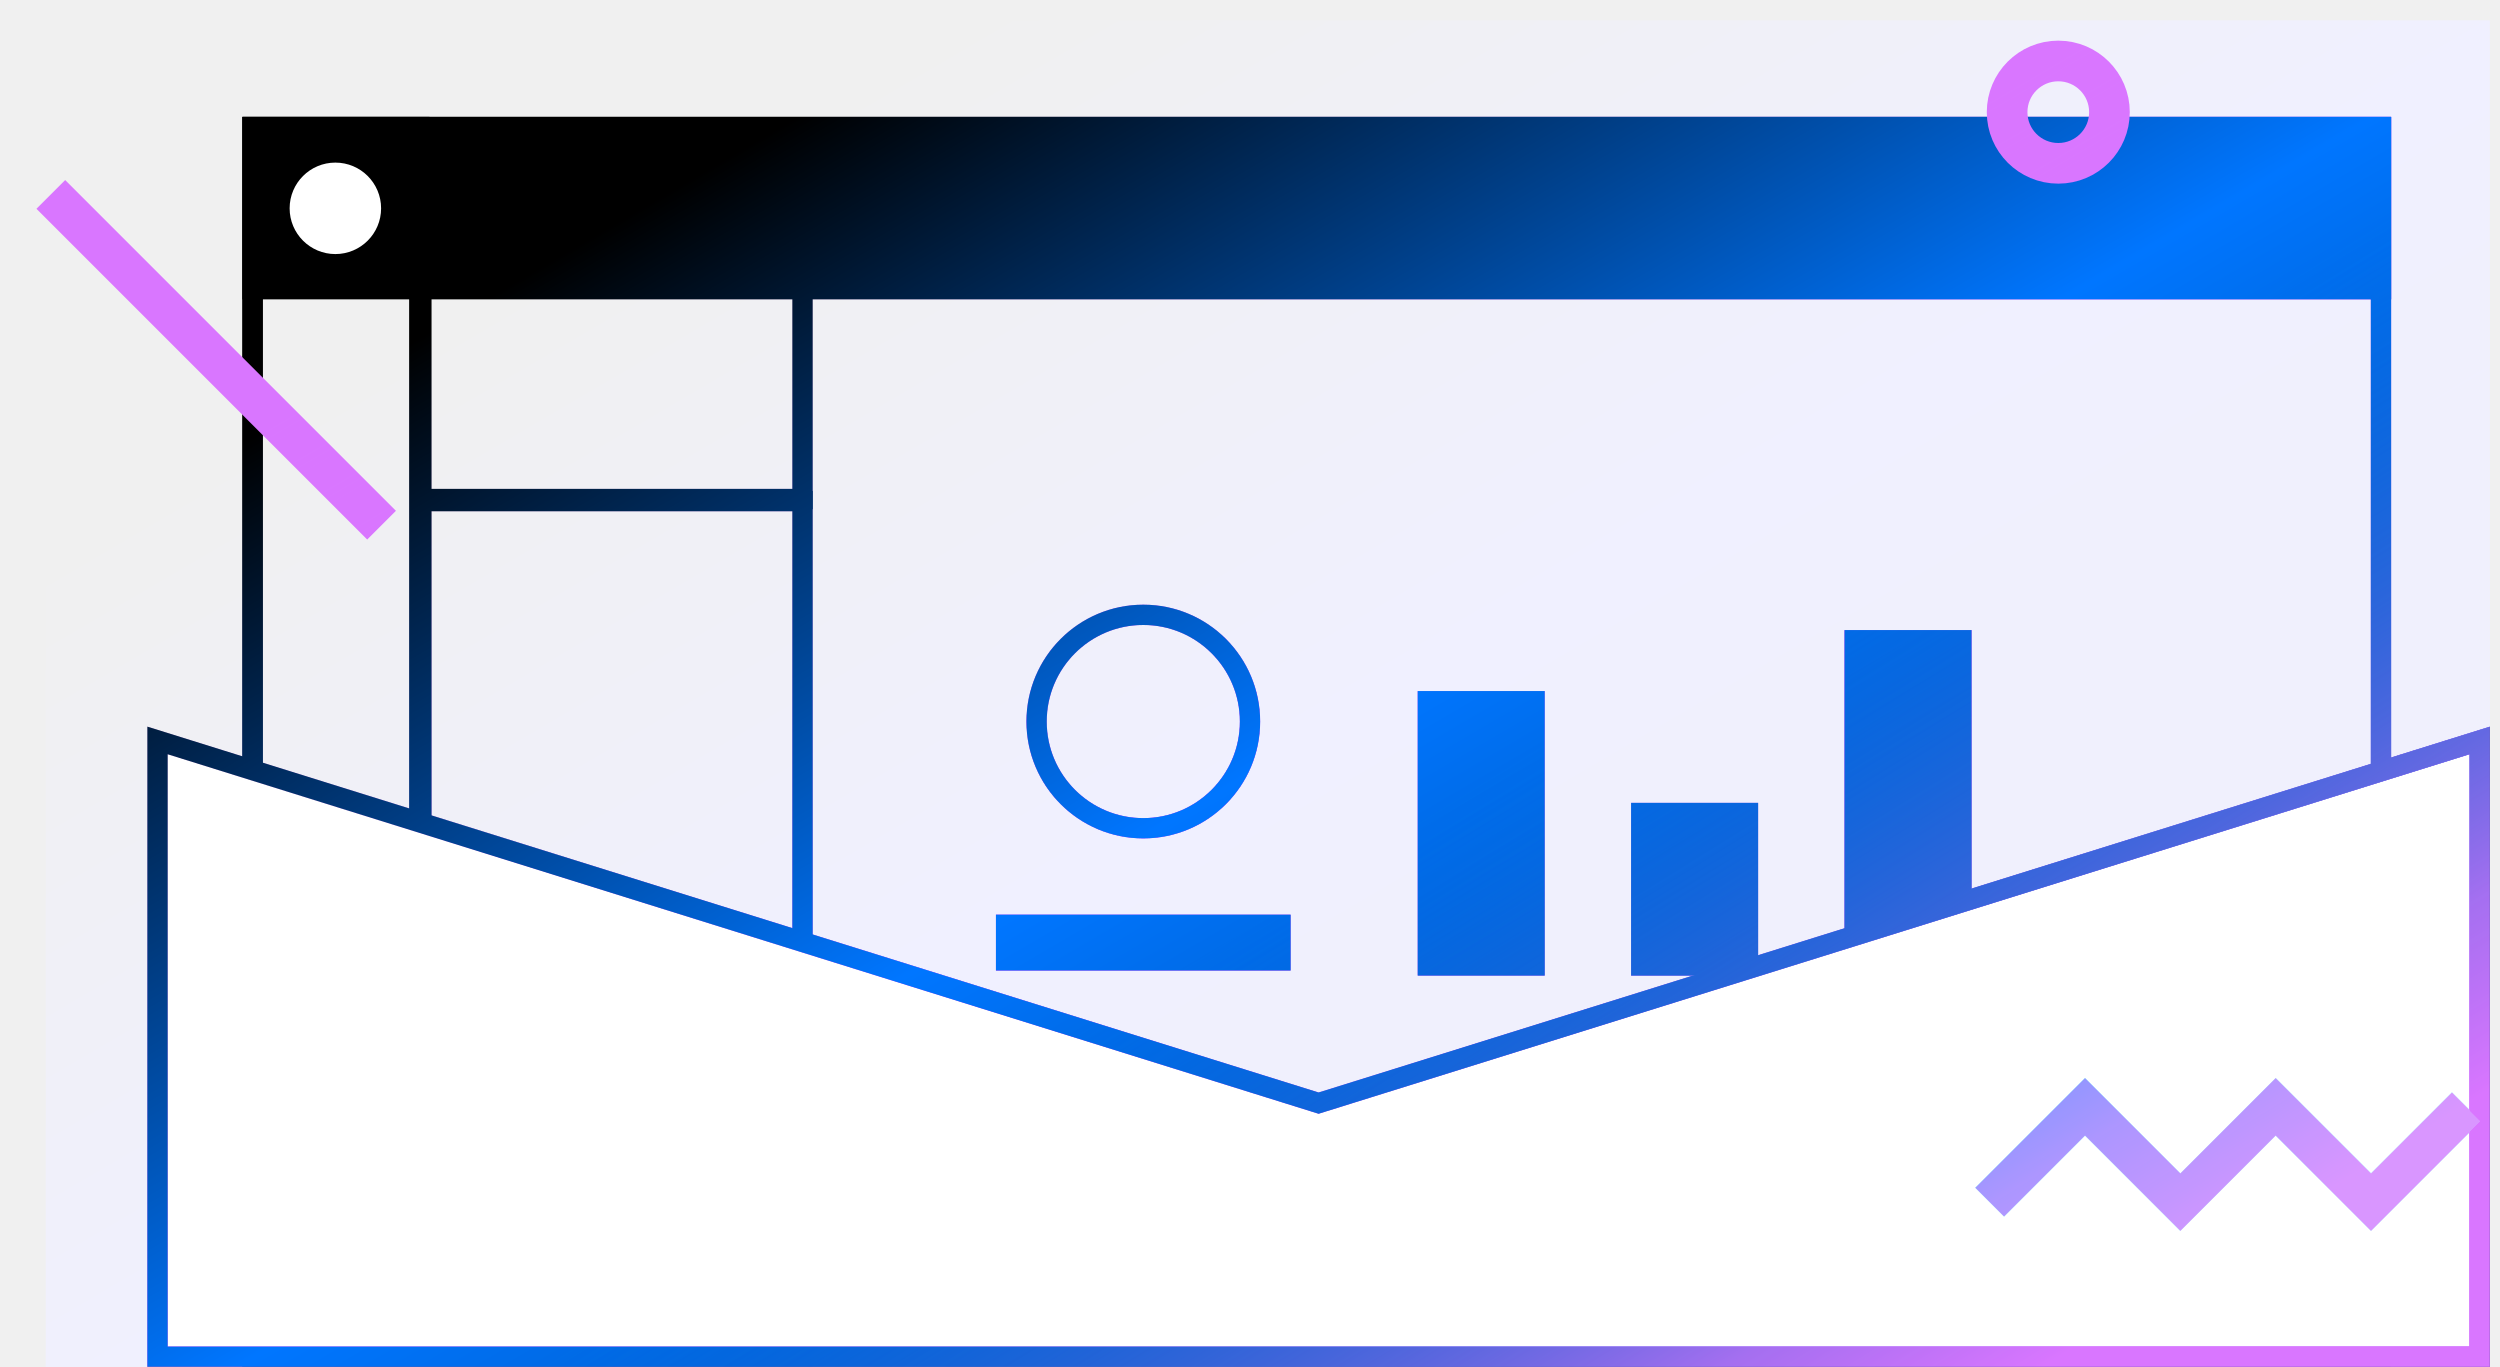
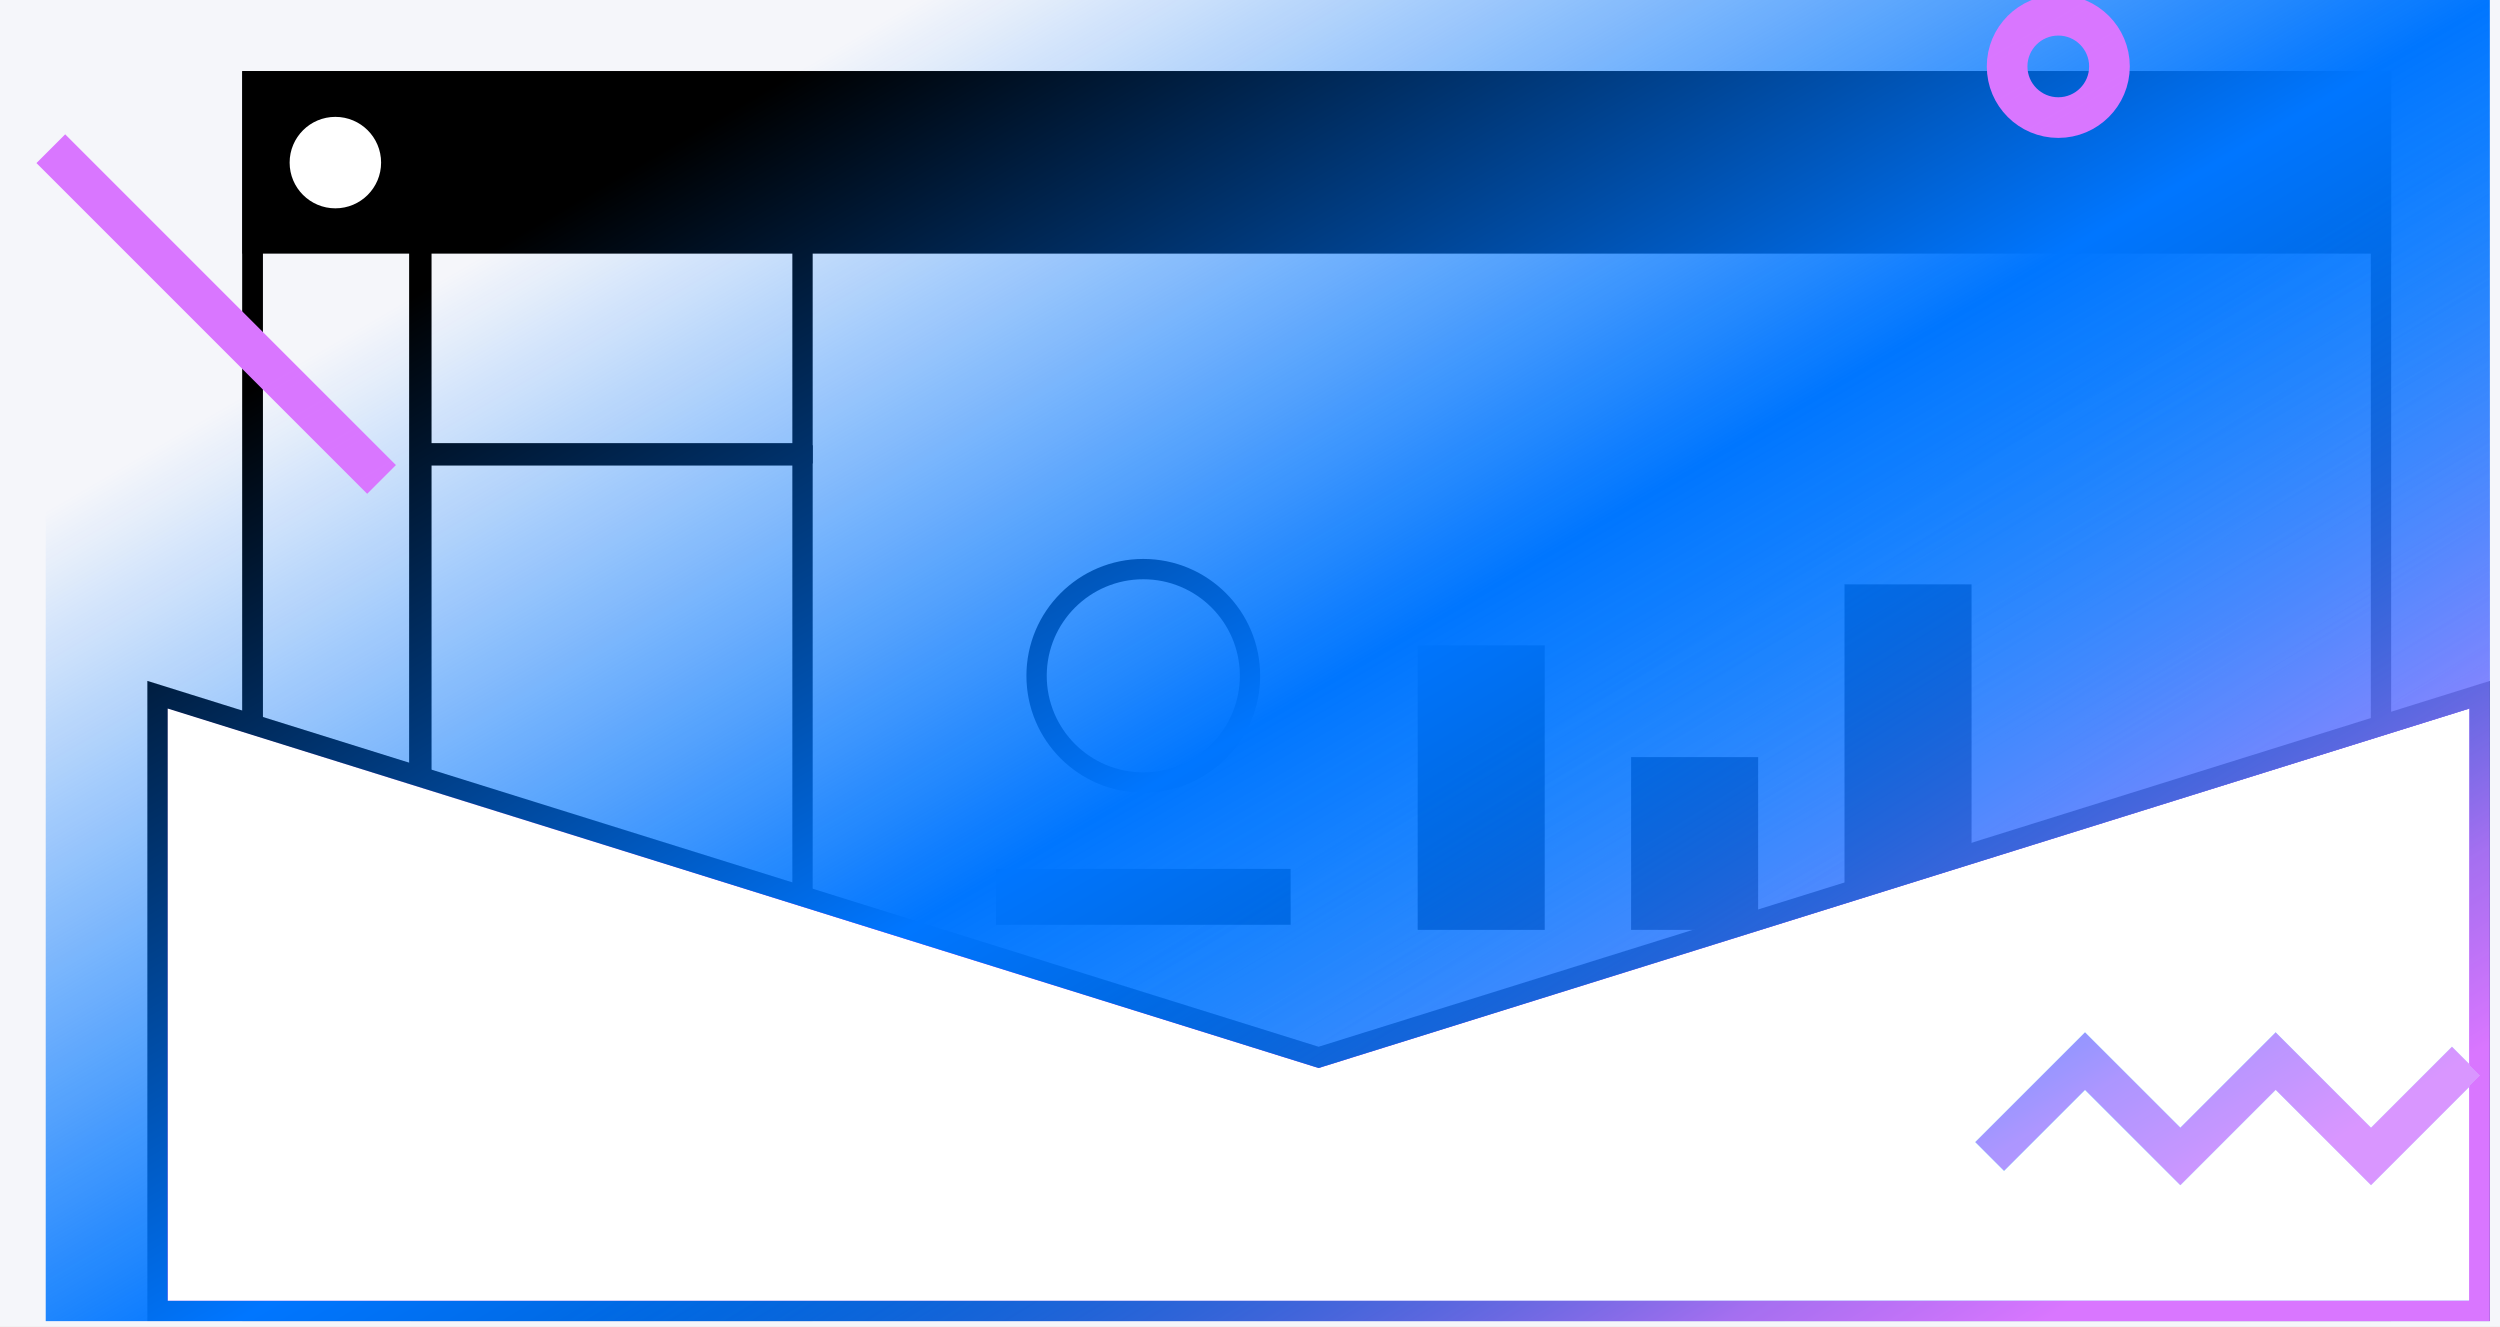
- <svg xmlns="http://www.w3.org/2000/svg" width="492" height="269" viewBox="0 0 492 269" fill="none">
-   <mask id="mask0" mask-type="alpha" maskUnits="userSpaceOnUse" x="0" y="0" width="492" height="269">
-     <rect width="492" height="269" fill="#C4C4C4" />
+ <svg xmlns="http://www.w3.org/2000/svg" width="492" height="261" viewBox="0 0 492 261" fill="none">
+   <rect width="492" height="261" fill="#F5F6FA" />
+   <mask id="mask0" mask-type="alpha" maskUnits="userSpaceOnUse" x="0" y="0" width="492" height="261">
+     <rect width="492" height="261" fill="#F5F6FA" />
  </mask>
  <g mask="url(#mask0)">
-     <rect x="49.708" y="25" width="418.869" height="242" stroke="black" stroke-width="4" />
-     <rect x="204" y="121" width="42" height="42" rx="21" stroke="black" stroke-width="4" />
-     <rect x="198" y="182" width="54" height="7" fill="black" stroke="black" stroke-width="4" />
-     <rect x="323" y="160" width="21" height="30" fill="black" stroke="black" stroke-width="4" />
-     <rect x="407" y="173" width="21" height="17" fill="black" stroke="black" stroke-width="4" />
-     <rect x="281" y="138" width="21" height="52" fill="black" stroke="black" stroke-width="4" />
-     <rect x="365" y="126" width="21" height="64" fill="black" stroke="black" stroke-width="4" />
-     <rect x="49.708" y="25" width="32.81" height="242" stroke="black" stroke-width="4" />
-     <rect x="-2" y="2" width="75.007" height="168.38" transform="matrix(-1 0 0 1 155.935 96.6201)" stroke="black" stroke-width="4" />
-     <rect x="157.935" y="98.211" width="75.007" height="58.847" transform="rotate(-180 157.935 98.2114)" stroke="black" stroke-width="4" />
-     <rect x="49.708" y="25" width="418.869" height="31.912" fill="black" stroke="black" stroke-width="4" />
-     <path d="M260.096 216.909L488 145.72V267H31V145.72L258.904 216.909L259.5 217.095L260.096 216.909Z" fill="white" stroke="black" stroke-width="4" />
-     <rect x="57" y="32" width="18" height="18" rx="9" fill="white" />
-     <path d="M10 38.263L75.091 103.354" stroke="#D976FF" stroke-width="8" />
-     <circle cx="405.071" cy="22.071" r="10.071" stroke="#D976FF" stroke-width="8" />
-     <path d="M391.569 236.586L410.33 217.825L429.092 236.586L447.853 217.825L466.614 236.586L485.375 217.825" stroke="#3B96FF" stroke-width="8" />
-   </g>
-   <g style="mix-blend-mode:lighten">
-     <rect x="9" y="4" width="481" height="265" fill="url(#paint0_linear)" />
-   </g>
-   <g style="mix-blend-mode:lighten">
-     <path d="M9 6.178H490V269H9V6.178Z" fill="url(#paint1_linear)" />
+     <mask id="mask1" mask-type="alpha" maskUnits="userSpaceOnUse" x="0" y="-9" width="492" height="269">
+       <rect y="-9" width="492" height="269" fill="#C4C4C4" />
+     </mask>
+     <g mask="url(#mask1)">
+       <rect x="49.708" y="16" width="418.869" height="242" stroke="black" stroke-width="4" />
+       <rect x="204" y="112" width="42" height="42" rx="21" stroke="black" stroke-width="4" />
+       <rect x="198" y="173" width="54" height="7" fill="black" stroke="black" stroke-width="4" />
+       <rect x="323" y="151" width="21" height="30" fill="black" stroke="black" stroke-width="4" />
+       <rect x="407" y="164" width="21" height="17" fill="black" stroke="black" stroke-width="4" />
+       <rect x="281" y="129" width="21" height="52" fill="black" stroke="black" stroke-width="4" />
+       <rect x="365" y="117" width="21" height="64" fill="black" stroke="black" stroke-width="4" />
+       <rect x="49.708" y="16" width="32.81" height="242" stroke="black" stroke-width="4" />
+       <rect x="-2" y="2" width="75.007" height="168.38" transform="matrix(-1 0 0 1 155.935 87.6201)" stroke="black" stroke-width="4" />
+       <rect x="157.935" y="89.211" width="75.007" height="58.847" transform="rotate(-180 157.935 89.2114)" stroke="black" stroke-width="4" />
+       <rect x="49.708" y="16" width="418.869" height="31.912" fill="black" stroke="black" stroke-width="4" />
+       <path d="M260.096 207.909L488 136.72V258H31V136.72L258.904 207.909L259.5 208.095L260.096 207.909Z" fill="white" stroke="black" stroke-width="4" />
+       <rect x="57" y="23" width="18" height="18" rx="9" fill="white" />
+       <path d="M10 29.263L75.091 94.354" stroke="#D976FF" stroke-width="8" />
+       <circle cx="405.071" cy="13.071" r="10.071" stroke="#D976FF" stroke-width="8" />
+       <path d="M391.569 227.586L410.33 208.825L429.092 227.586L447.853 208.825L466.614 227.586L485.375 208.825" stroke="#3B96FF" stroke-width="8" />
+     </g>
+     <g style="mix-blend-mode:lighten">
+       <rect x="9" y="-5" width="481" height="265" fill="url(#paint0_linear)" />
+     </g>
+     <g style="mix-blend-mode:lighten">
+       <path d="M9 -2.822H490V260H9V-2.822Z" fill="url(#paint1_linear)" />
+     </g>
  </g>
  <defs>
-     <linearGradient id="paint0_linear" x1="149.381" y1="27.359" x2="327.162" y2="331.219" gradientUnits="userSpaceOnUse">
+     <linearGradient id="paint0_linear" x1="149.381" y1="18.359" x2="327.162" y2="322.219" gradientUnits="userSpaceOnUse">
      <stop stop-color="#0076FF" stop-opacity="0" />
      <stop offset="0.445" stop-color="#0076FF" />
      <stop offset="1" stop-color="#0076FF" stop-opacity="0.4" />
    </linearGradient>
-     <linearGradient id="paint1_linear" x1="452.41" y1="237.78" x2="369.829" y2="104.975" gradientUnits="userSpaceOnUse">
+     <linearGradient id="paint1_linear" x1="452.41" y1="228.78" x2="369.829" y2="95.975" gradientUnits="userSpaceOnUse">
      <stop stop-color="#D976FF" />
      <stop offset="0.211" stop-color="#BD76FF" stop-opacity="0.871" />
      <stop offset="1" stop-color="#0076FF" stop-opacity="0" />
    </linearGradient>
  </defs>
</svg>
